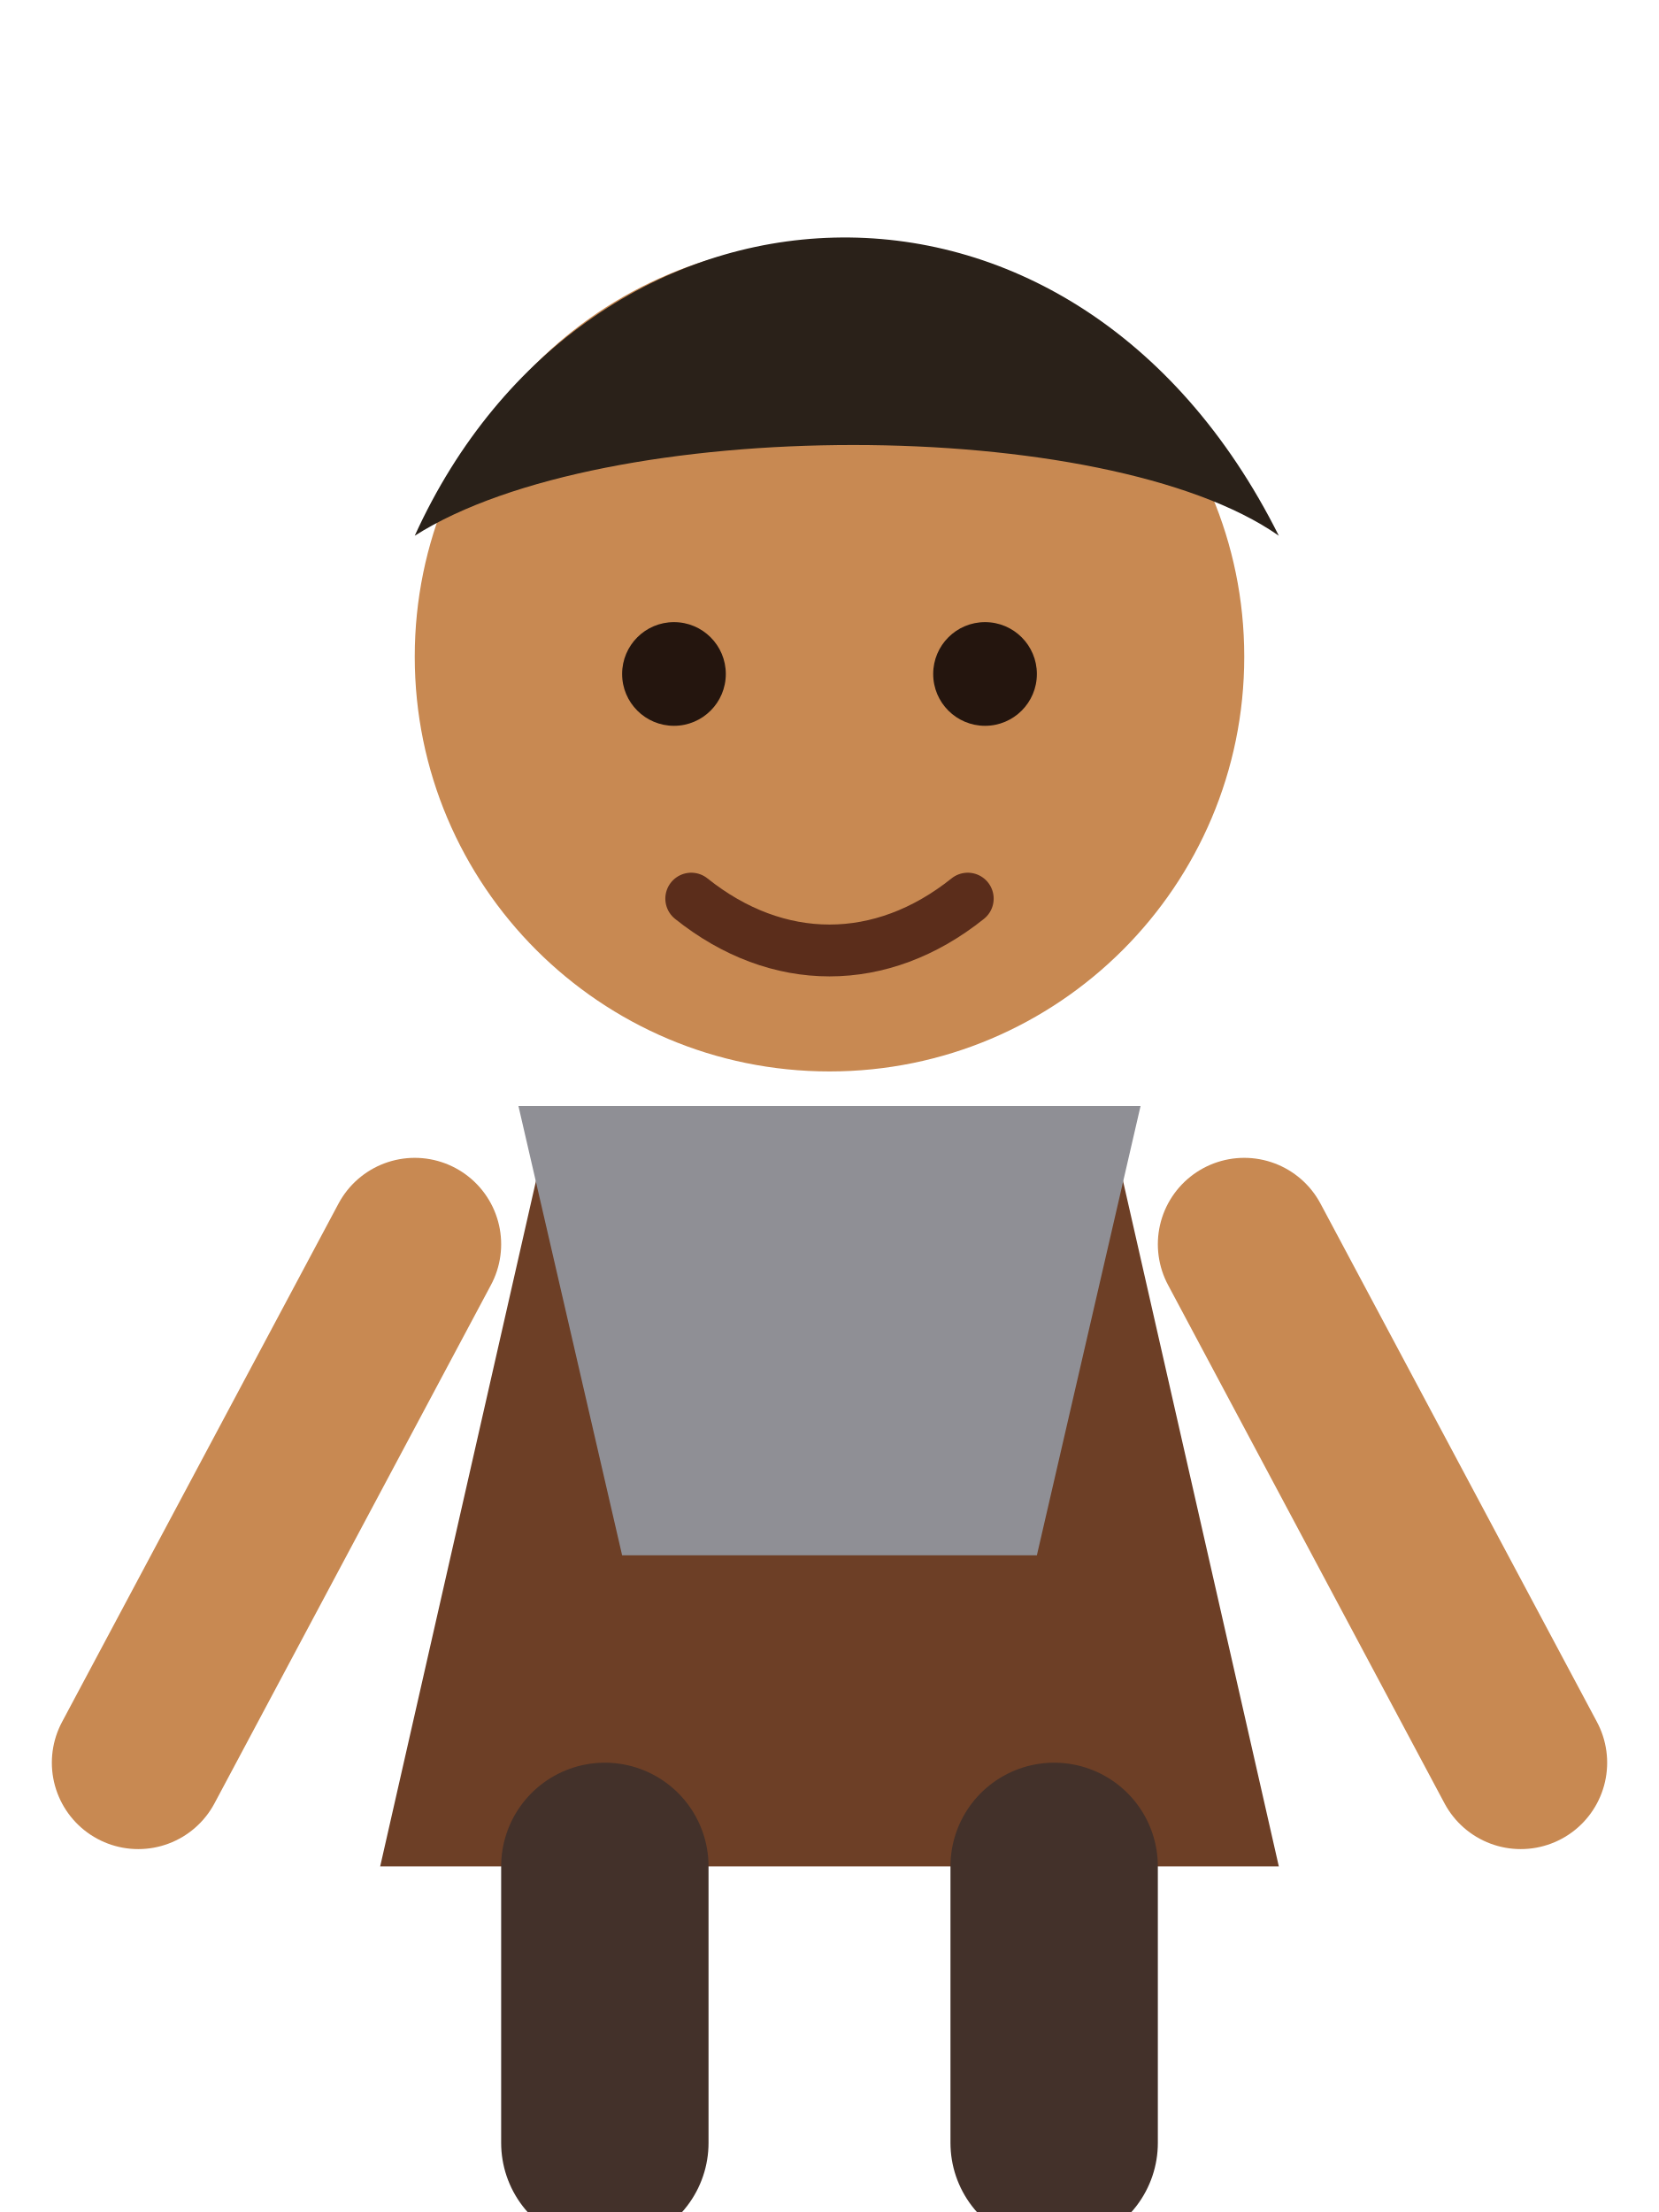
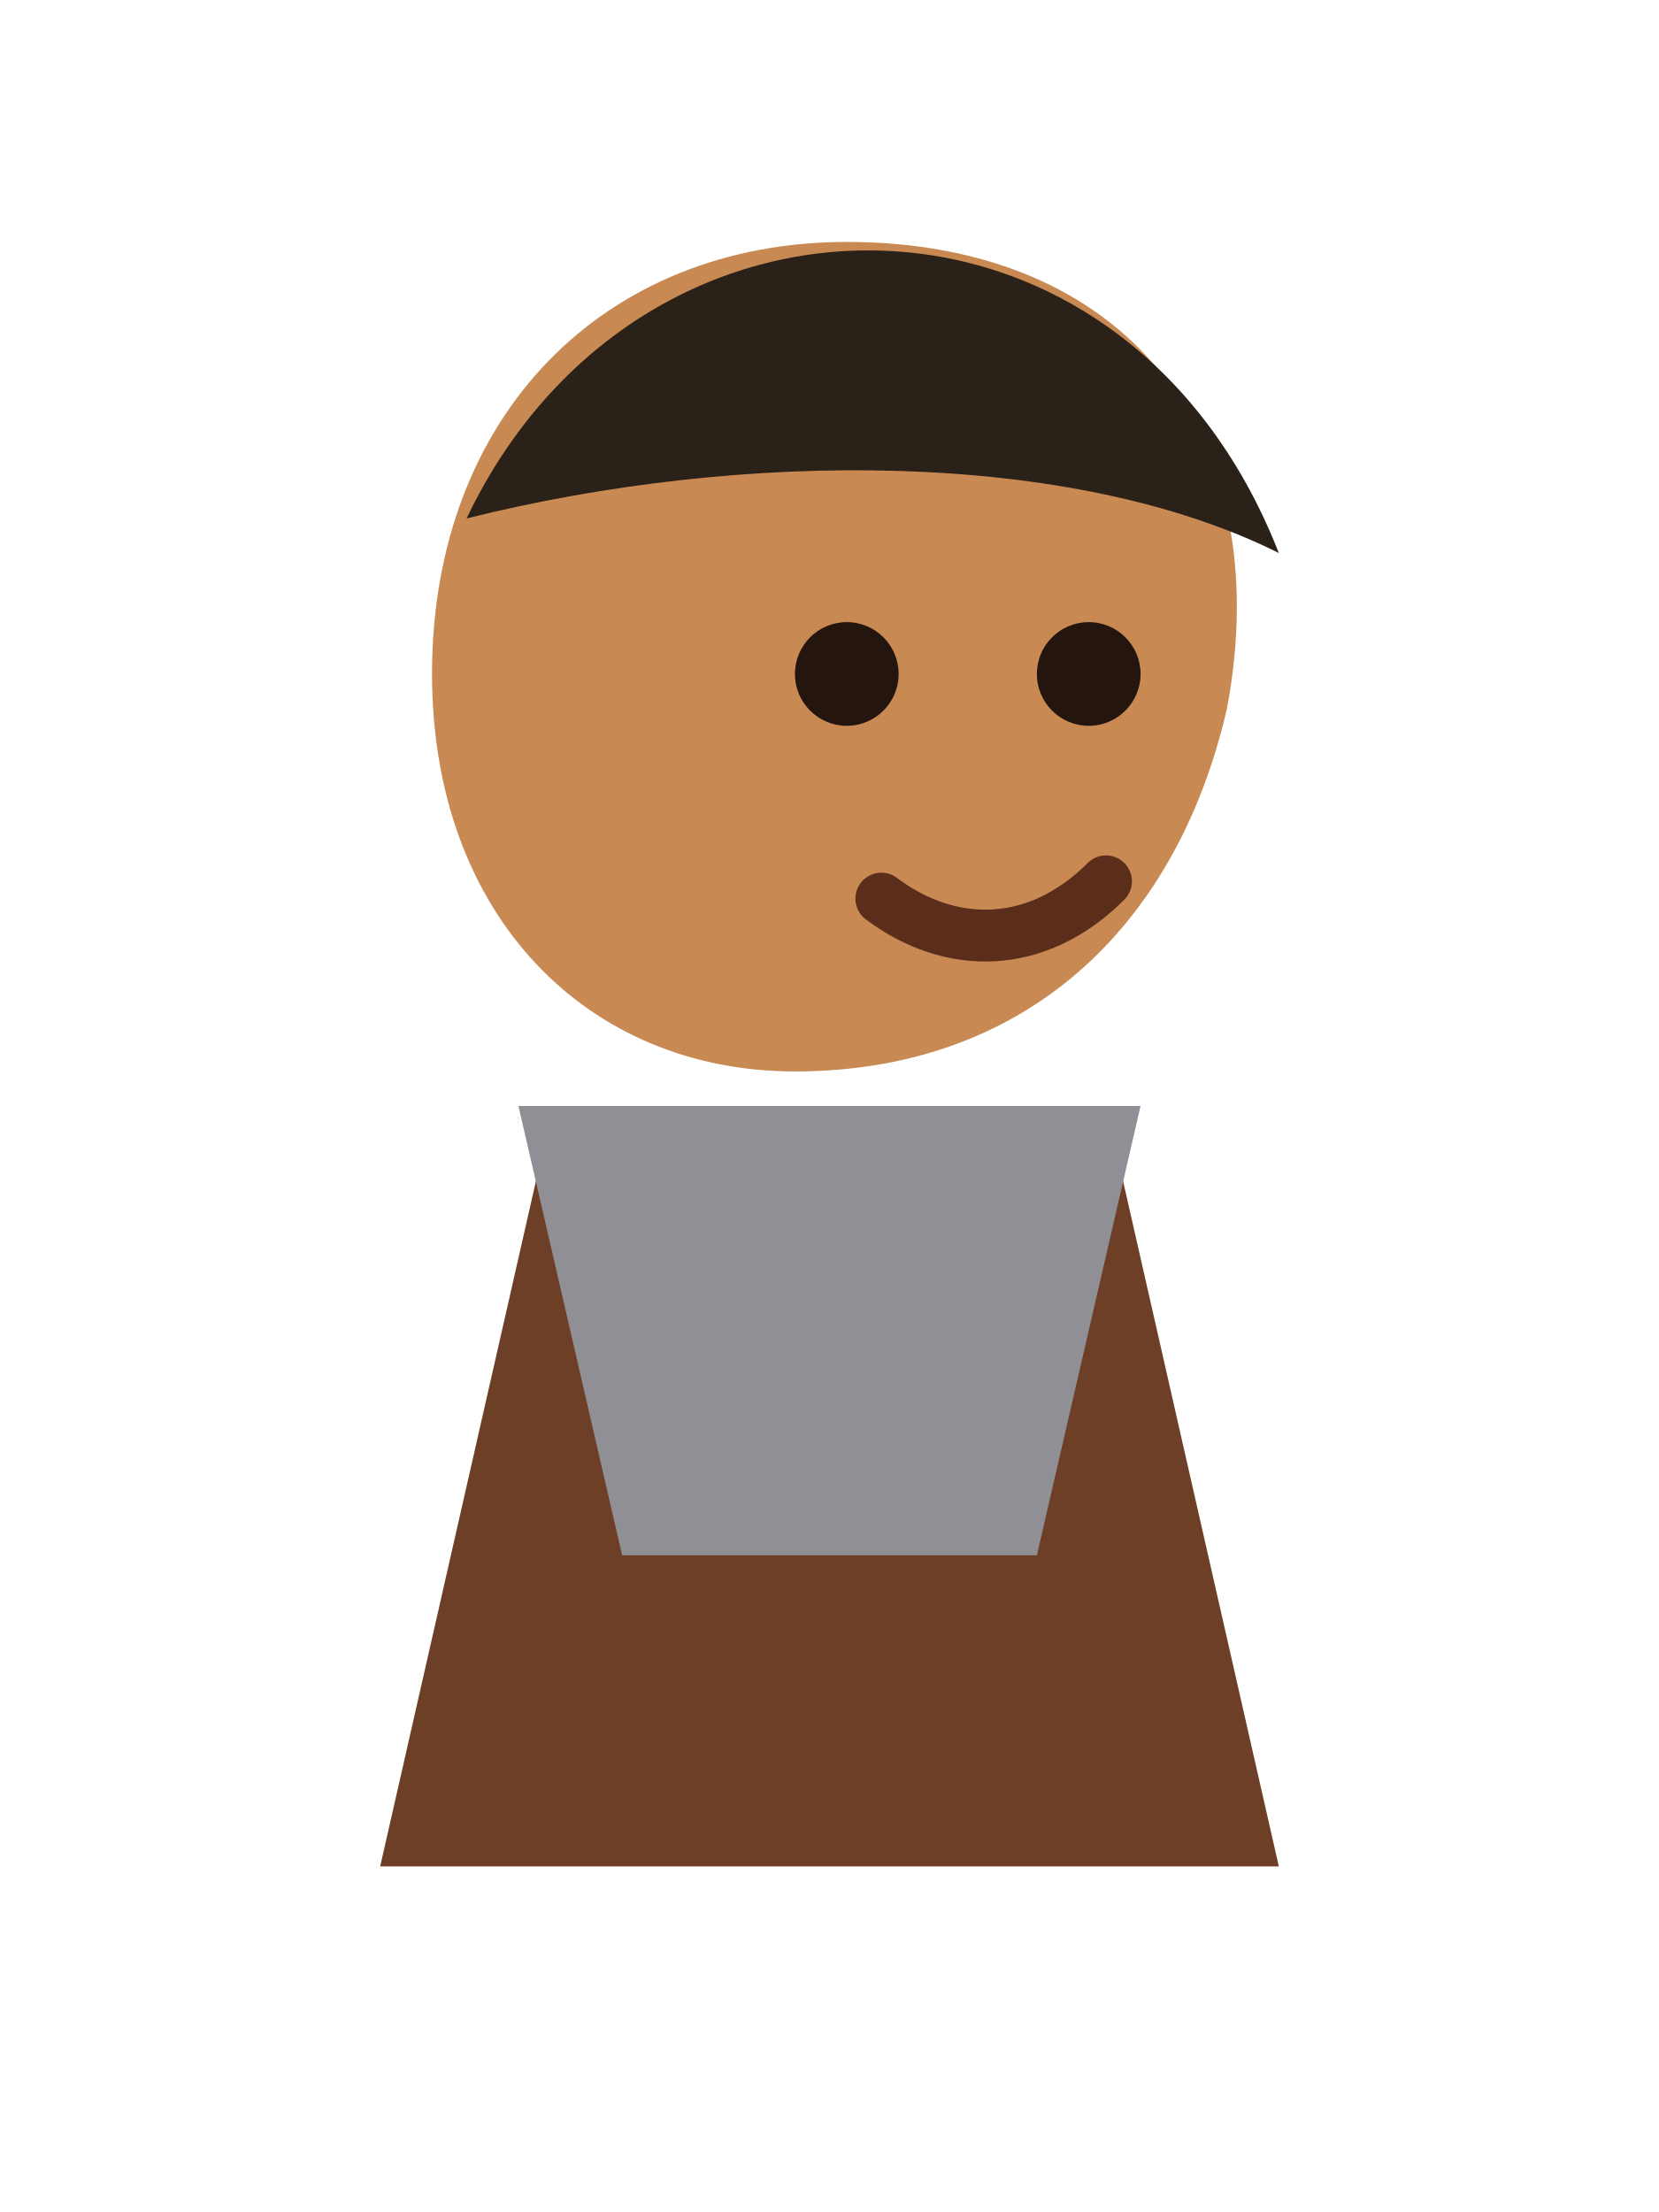
<svg xmlns="http://www.w3.org/2000/svg" viewBox="0 0 96 128">
  <path d="M32 64h32l10 44H22z" fill="#6d3f26" />
  <path d="M30 64h36l-6 26H36z" fill="#8f8f95" />
-   <circle cx="48" cy="38" r="24" fill="#c88952" />
-   <path d="M24 31c10-22 38-24 50 0-10-7-39-7-50 0z" fill="#2a2119" />
-   <circle cx="39" cy="39" r="3" fill="#24150e" />
-   <circle cx="57" cy="39" r="3" fill="#24150e" />
-   <path d="M40 52c5 4 11 4 16 0" fill="none" stroke="#5b2d1b" stroke-width="3" stroke-linecap="round" />
-   <path d="M24 72 8 102M72 72l16 30" stroke="#c88952" stroke-width="10" stroke-linecap="round" />
-   <path d="M35 108v16M61 108v16" stroke="#43312a" stroke-width="12" stroke-linecap="round" />
+   <path d="M25 39c0-15 10-25 24-25 16 0 25 11 22 27-3 13-12 21-25 21-12 0-21-9-21-23z" fill="#c88952" />
+   <path d="M27 30c10-21 38-21 47 2-12-6-31-6-47-2z" fill="#2a2119" />
+   <circle cx="49" cy="39" r="3" fill="#24150e" />
+   <circle cx="63" cy="39" r="3" fill="#24150e" />
+   <path d="M51 52c4 3 9 3 13-1" fill="none" stroke="#5b2d1b" stroke-width="3" stroke-linecap="round" />
</svg>
